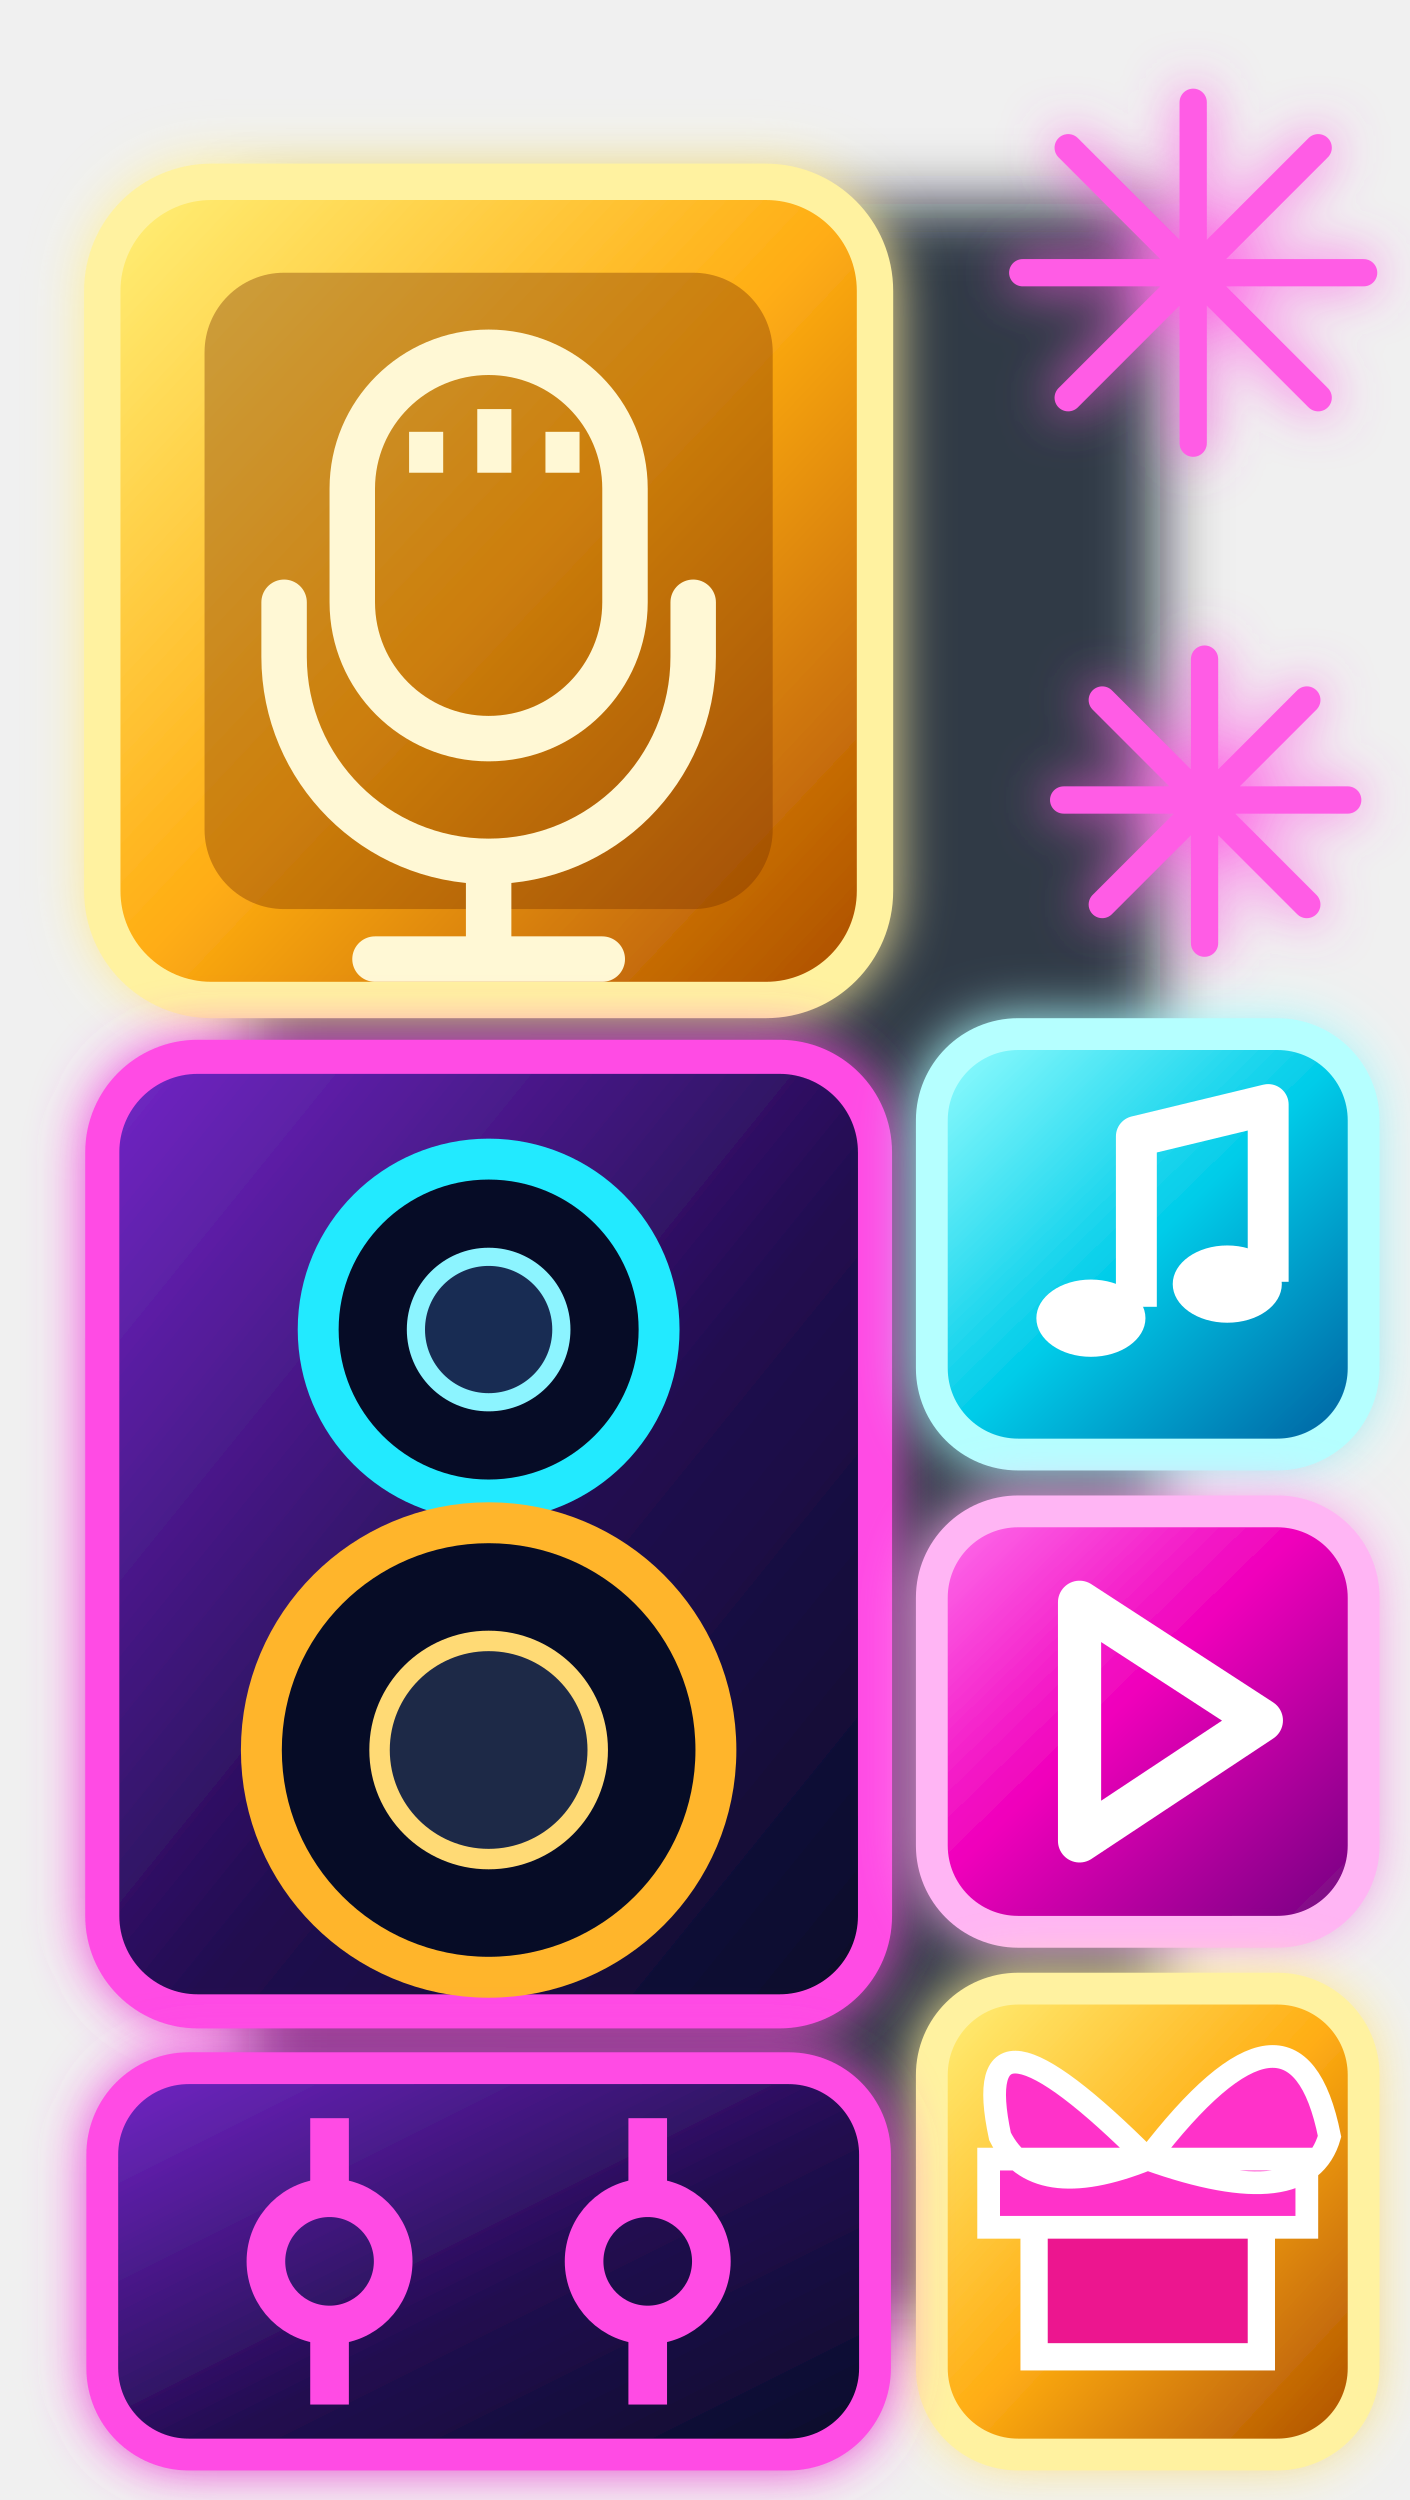
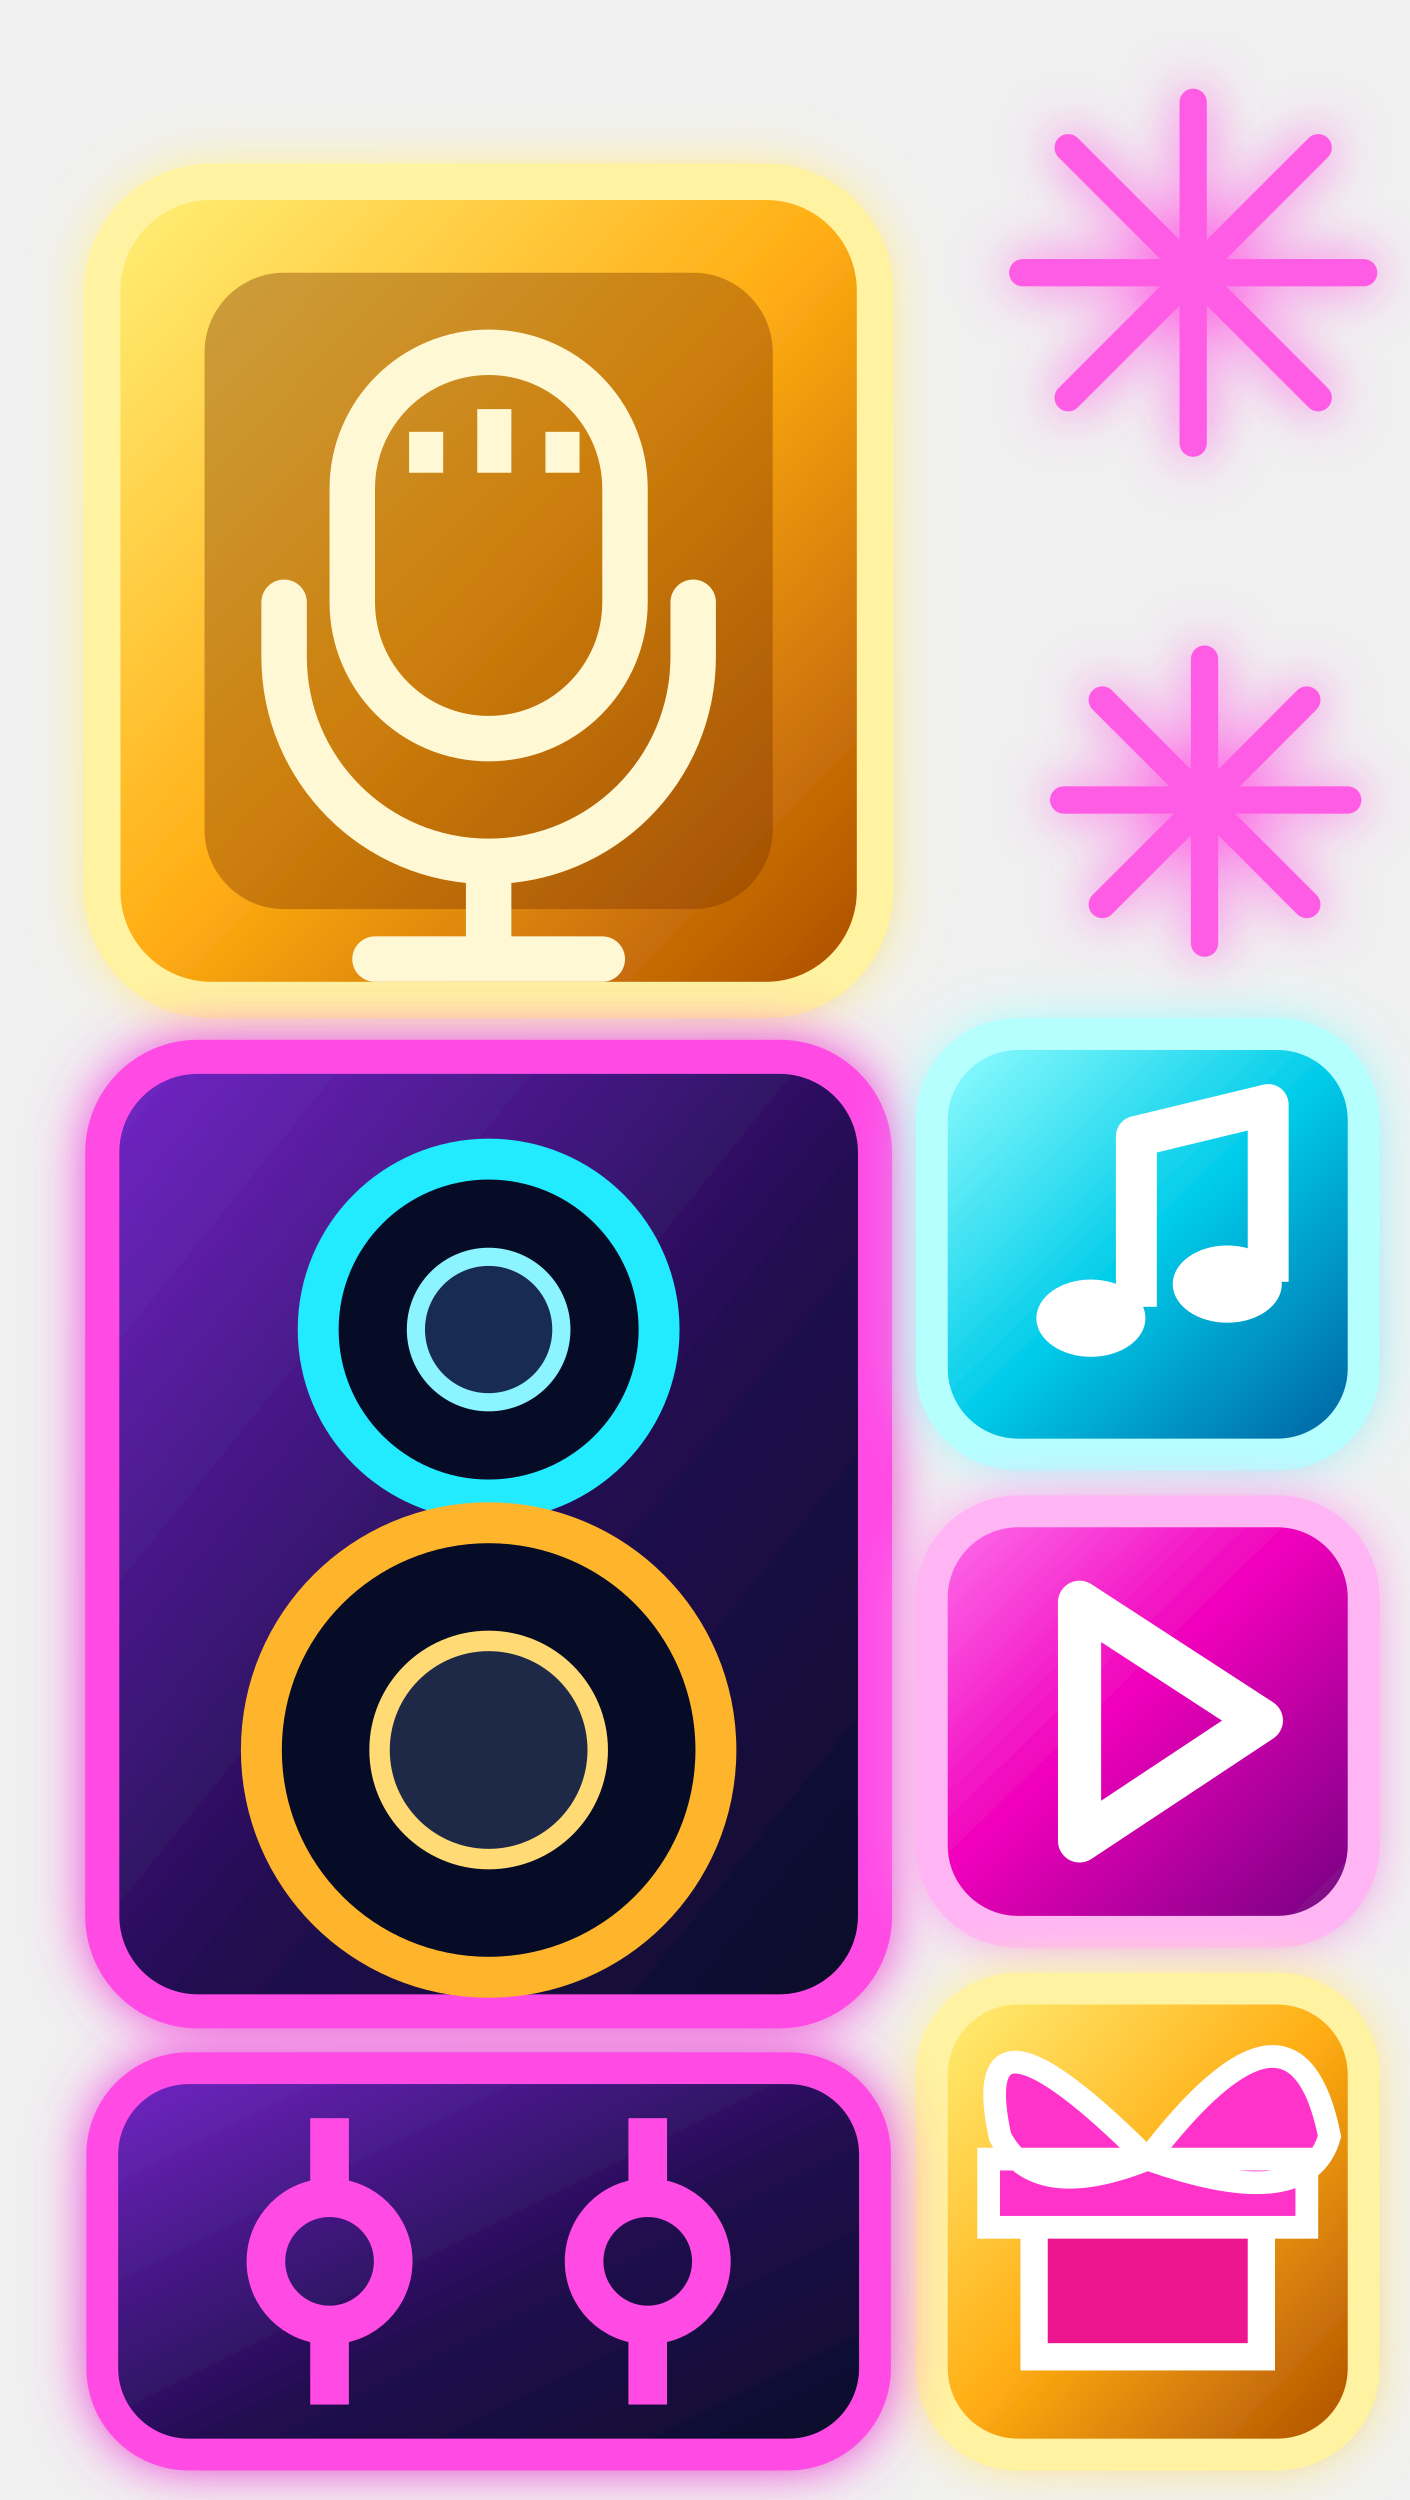
<svg xmlns="http://www.w3.org/2000/svg" width="620" height="1100" viewBox="0 0 620 1100">
  <defs>
    <linearGradient id="pink" x2="1" y2="1">
      <stop stop-color="#ff75ef" />
      <stop offset=".45" stop-color="#f000bb" />
      <stop offset="1" stop-color="#6d087e" />
    </linearGradient>
    <linearGradient id="cyan" x2="1" y2="1">
      <stop stop-color="#9affff" />
      <stop offset=".5" stop-color="#00cce9" />
      <stop offset="1" stop-color="#075a9c" />
    </linearGradient>
    <linearGradient id="gold" x2="1" y2="1">
      <stop stop-color="#fff27b" />
      <stop offset=".5" stop-color="#ffad13" />
      <stop offset="1" stop-color="#a84a00" />
    </linearGradient>
    <linearGradient id="purple" x2="1" y2="1">
      <stop stop-color="#7427c9" />
      <stop offset=".55" stop-color="#220d50" />
      <stop offset="1" stop-color="#080b28" />
    </linearGradient>
    <filter id="glow" x="-70%" y="-70%" width="240%" height="240%">
      <feGaussianBlur stdDeviation="12" result="b" />
      <feMerge>
        <feMergeNode in="b" />
        <feMergeNode in="SourceGraphic" />
      </feMerge>
    </filter>
    <filter id="shadow" x="-30%" y="-30%" width="160%" height="160%">
      <feGaussianBlur stdDeviation="14" />
    </filter>
  </defs>
-   <path d="M110 90h400v930H110z" fill="#05091d" opacity=".8" filter="url(#shadow)" />
  <g stroke="#ff5be5" stroke-width="12" stroke-linecap="round" filter="url(#glow)">
    <path d="M525 45v150M450 120h150M470 65l110 110M580 65L470 175" />
    <path d="M530 290v125M468 352h125M485 308l90 90M575 308l-90 90" />
  </g>
  <rect x="45" y="80" width="340" height="360" rx="48" fill="url(#gold)" stroke="#fff2a0" stroke-width="16" filter="url(#glow)" />
  <rect x="90" y="120" width="250" height="280" rx="35" fill="#7a3100" opacity=".38" />
  <g fill="none" stroke="#fff8d5" stroke-width="20" stroke-linecap="round" stroke-linejoin="round">
    <rect x="155" y="155" width="120" height="170" rx="60" />
    <path d="M125 265v24a90 90 0 0 0 180 0v-24M215 380v42M165 422h100" />
  </g>
  <g fill="#fff8d5">
    <rect x="180" y="190" width="15" height="18" />
    <rect x="210" y="180" width="15" height="28" />
    <rect x="240" y="190" width="15" height="18" />
  </g>
  <rect x="45" y="465" width="340" height="420" rx="42" fill="url(#purple)" stroke="#ff4be4" stroke-width="15" filter="url(#glow)" />
  <circle cx="215" cy="585" r="75" fill="#060c26" stroke="#22eaff" stroke-width="18" />
  <circle cx="215" cy="585" r="32" fill="#182c53" stroke="#8cf4ff" stroke-width="8" />
  <circle cx="215" cy="770" r="100" fill="#060c26" stroke="#ffb52b" stroke-width="18" />
  <circle cx="215" cy="770" r="48" fill="#1d2947" stroke="#ffda75" stroke-width="9" />
  <rect x="410" y="455" width="190" height="185" rx="38" fill="url(#cyan)" stroke="#b5ffff" stroke-width="14" filter="url(#glow)" />
  <path d="M500 575V500l58-14v78" fill="none" stroke="#fff" stroke-width="18" stroke-linejoin="round" />
  <ellipse cx="480" cy="580" rx="24" ry="17" fill="#fff" />
  <ellipse cx="540" cy="565" rx="24" ry="17" fill="#fff" />
  <rect x="410" y="665" width="190" height="185" rx="38" fill="url(#pink)" stroke="#ffb5f4" stroke-width="14" filter="url(#glow)" />
  <path d="M475 705 555 757 475 810z" fill="none" stroke="#fff" stroke-width="19" stroke-linejoin="round" />
  <rect x="410" y="875" width="190" height="205" rx="38" fill="url(#gold)" stroke="#fff2a0" stroke-width="14" filter="url(#glow)" />
  <rect x="455" y="955" width="100" height="82" fill="#ec168f" stroke="#fff" stroke-width="12" />
  <path d="M435 950h140v30H435zM505 950q-80-80-65-10 15 30 65 10 65-85 80-10-10 35-80 10" fill="#ff32c9" stroke="#fff" stroke-width="10" />
  <rect x="45" y="910" width="340" height="170" rx="38" fill="url(#purple)" stroke="#ff4be4" stroke-width="14" filter="url(#glow)" />
  <g fill="none" stroke="#ff4be4" stroke-width="17">
    <circle cx="145" cy="995" r="28" />
    <circle cx="285" cy="995" r="28" />
    <path d="M145 967v-35m0 91v35m140-91v-35m0 91v35" />
  </g>
</svg>
